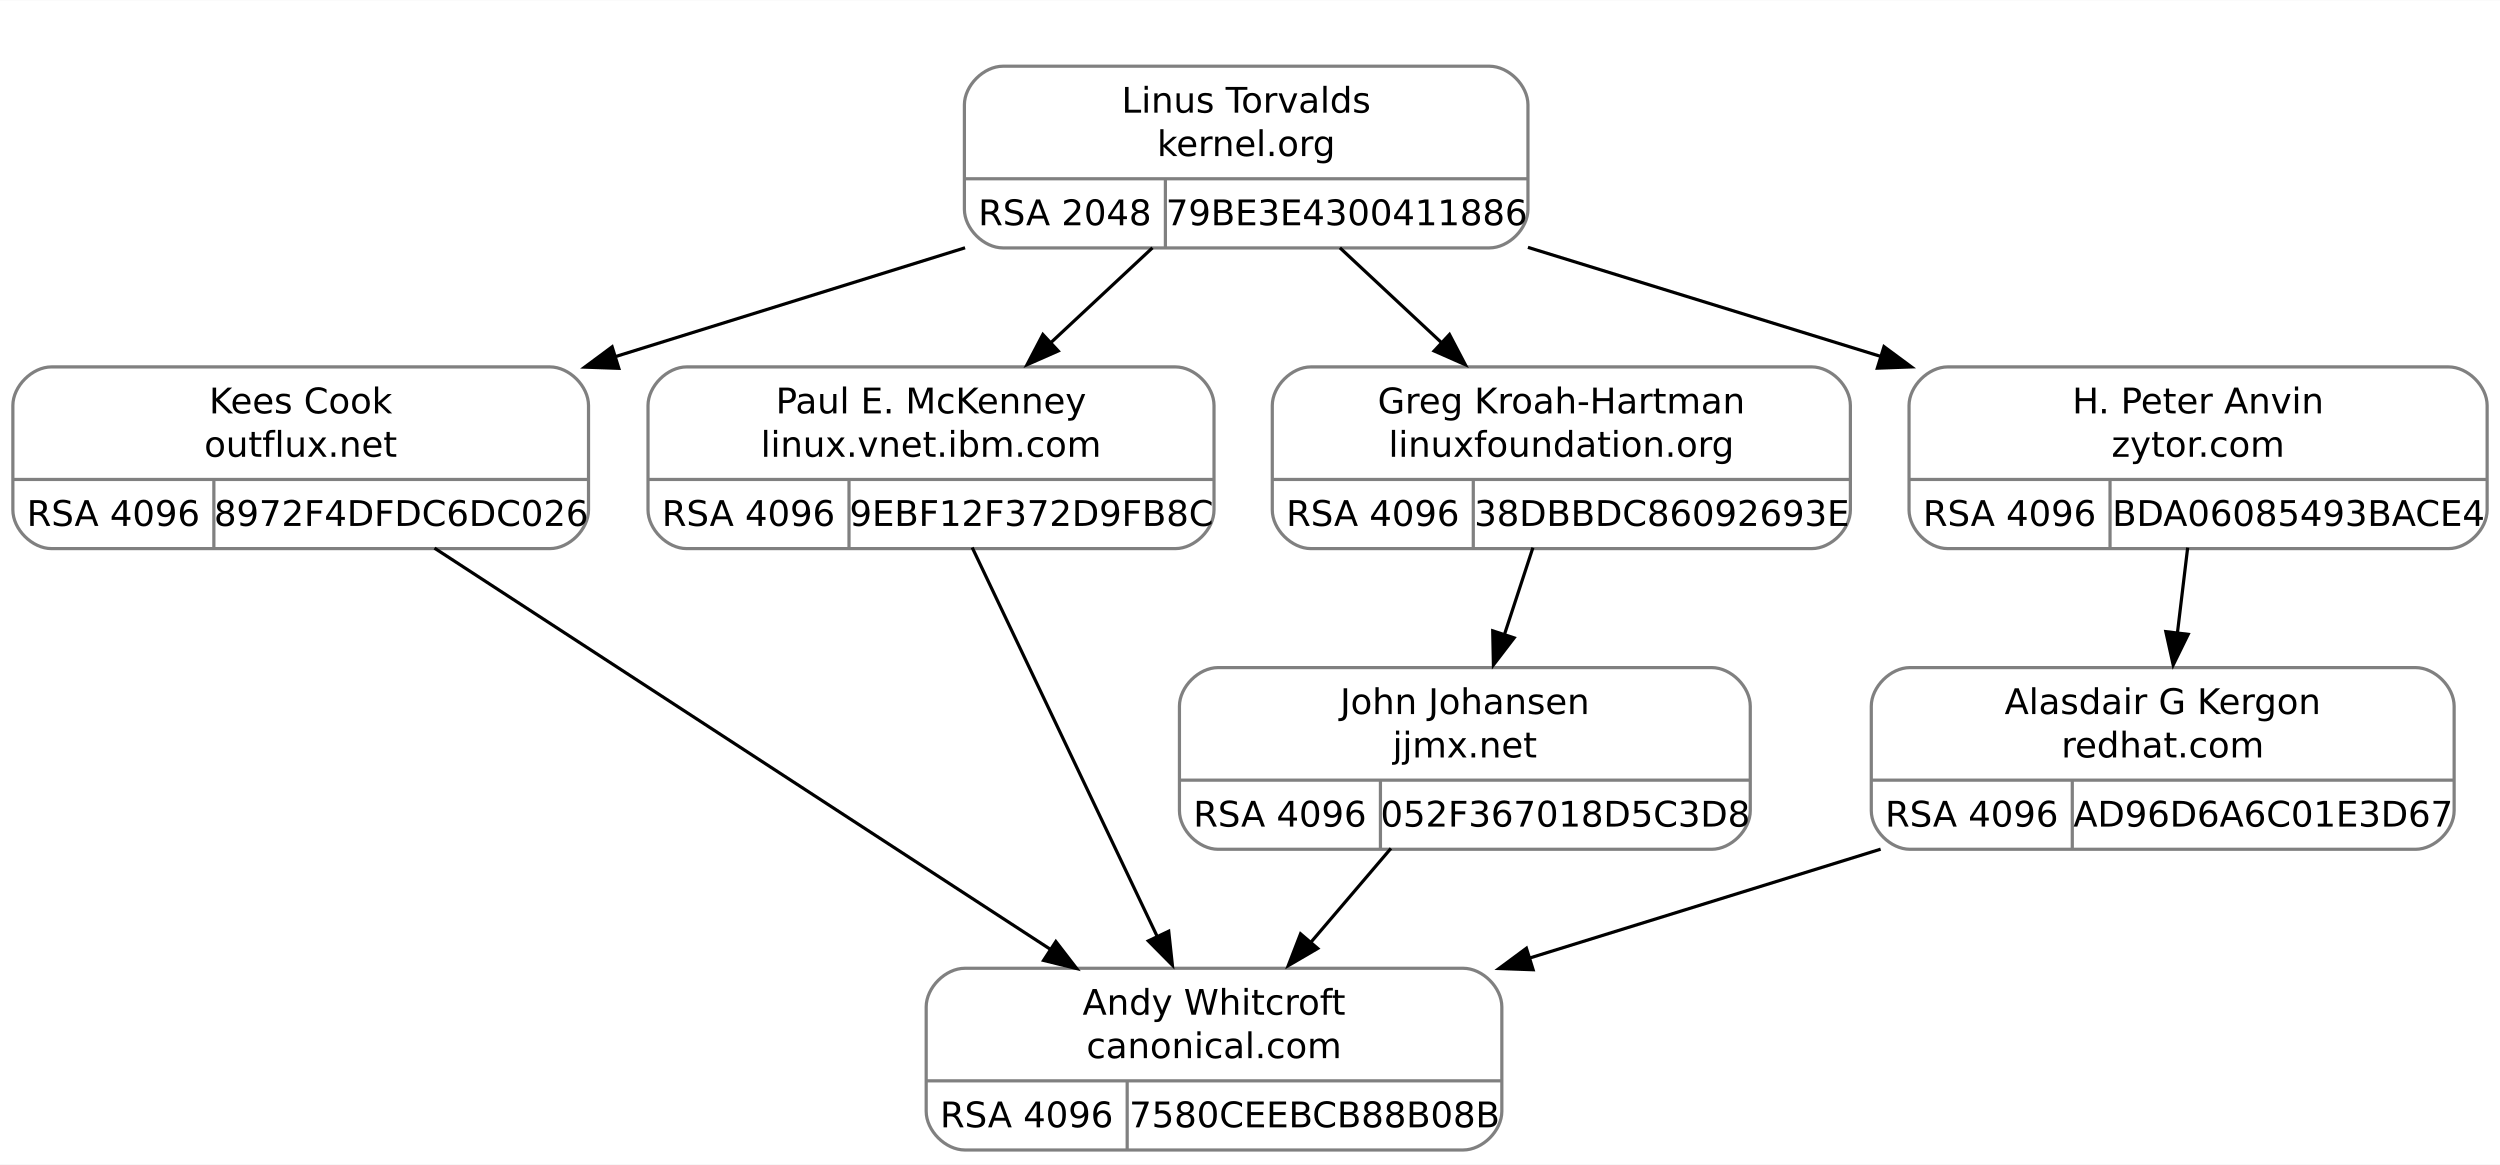
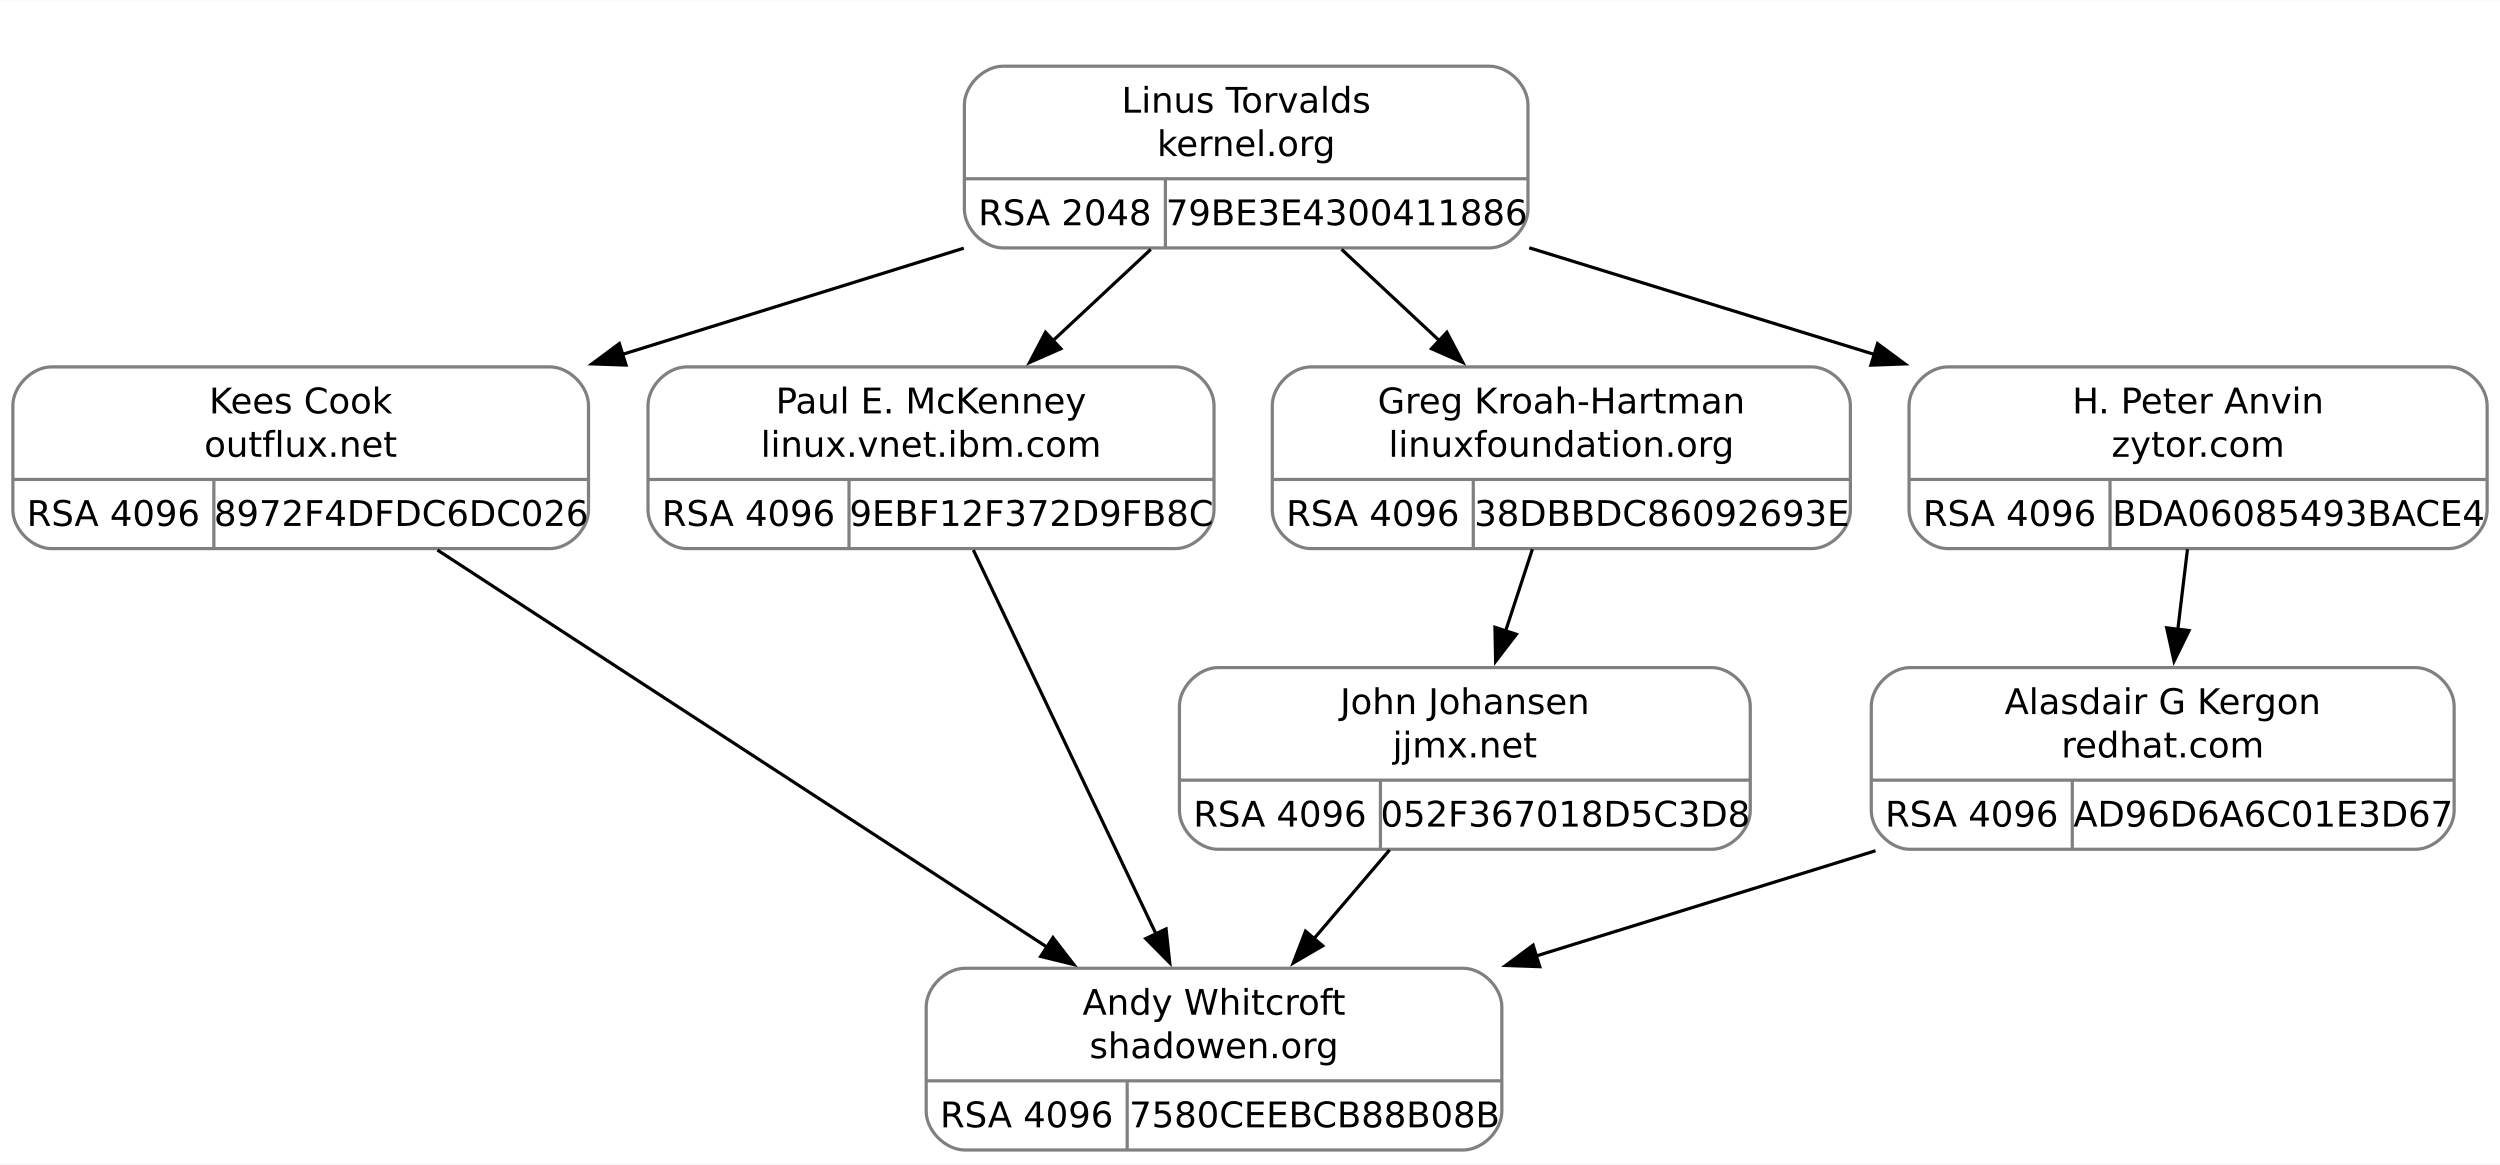
<svg xmlns="http://www.w3.org/2000/svg" width="777pt" height="362pt" viewBox="0.00 0.00 777.38 362.00">
  <g id="graph0" class="graph" transform="scale(1 1) rotate(0) translate(4 358)">
    <polygon fill="white" stroke="none" points="-4,4 -4,-358 773.38,-358 773.38,4 -4,4" />
    <g id="clust1" class="cluster">
      <polygon fill="none" stroke="white" points="287.5,-272.5 287.5,-346 479.5,-346 479.5,-272.5 287.5,-272.5" />
    </g>
    <g id="node1" class="node">
      <path fill="none" stroke="gray" d="M12,-187.5C12,-187.5 167,-187.5 167,-187.5 173,-187.5 179,-193.5 179,-199.5 179,-199.5 179,-232 179,-232 179,-238 173,-244 167,-244 167,-244 12,-244 12,-244 6,-244 0,-238 0,-232 0,-232 0,-199.5 0,-199.5 0,-193.5 6,-187.5 12,-187.5" />
      <text text-anchor="middle" x="89.5" y="-229.55" font-family="droid sans,dejavu sans,helvetica" font-size="11.00">Kees Cook</text>
      <text text-anchor="middle" x="89.5" y="-216.05" font-family="droid sans,dejavu sans,helvetica" font-size="11.00">outflux.net</text>
      <polyline fill="none" stroke="gray" points="0,-209 179,-209" />
      <text text-anchor="middle" x="31.25" y="-194.55" font-family="droid sans,dejavu sans,helvetica" font-size="11.00">RSA 4096</text>
      <polyline fill="none" stroke="gray" points="62.5,-187.5 62.5,-209" />
      <text text-anchor="middle" x="120.75" y="-194.55" font-family="droid sans,dejavu sans,helvetica" font-size="11.00">8972F4DFDC6DC026</text>
    </g>
    <g id="node3" class="node">
      <path fill="none" stroke="gray" d="M296,-0.5C296,-0.5 451,-0.5 451,-0.5 457,-0.5 463,-6.5 463,-12.5 463,-12.5 463,-45 463,-45 463,-51 457,-57 451,-57 451,-57 296,-57 296,-57 290,-57 284,-51 284,-45 284,-45 284,-12.5 284,-12.5 284,-6.5 290,-0.5 296,-0.5" />
      <text text-anchor="middle" x="373.5" y="-42.55" font-family="droid sans,dejavu sans,helvetica" font-size="11.00">Andy Whitcroft</text>
-       <text text-anchor="middle" x="373.5" y="-29.05" font-family="droid sans,dejavu sans,helvetica" font-size="11.00">canonical.com</text>
+       <text text-anchor="middle" x="373.5" y="-29.05" font-family="droid sans,dejavu sans,helvetica" font-size="11.00">shadowen.org</text>
      <polyline fill="none" stroke="gray" points="284,-22 463,-22" />
      <text text-anchor="middle" x="315.25" y="-7.55" font-family="droid sans,dejavu sans,helvetica" font-size="11.00">RSA 4096</text>
      <polyline fill="none" stroke="gray" points="346.5,-0.5 346.5,-22" />
      <text text-anchor="middle" x="404.75" y="-7.55" font-family="droid sans,dejavu sans,helvetica" font-size="11.00">7580CEEBCB88B08B</text>
    </g>
    <g id="edge2" class="edge">
-       <path fill="none" stroke="black" d="M131.1,-187.65C181.93,-154.54 267.9,-98.54 322.62,-62.89" />
-       <polygon fill="black" stroke="black" points="324.32,-65.31 330.79,-56.92 320.5,-59.45 324.32,-65.31" />
+       <path fill="none" stroke="black" d="M132.02,-187.05C182.67,-154.06 267.26,-98.95 321.69,-63.5" />
+       <polygon fill="black" stroke="black" points="323.42,-66.55 329.89,-58.16 319.6,-60.68 323.42,-66.55" />
    </g>
    <g id="node2" class="node">
      <path fill="none" stroke="gray" d="M307.88,-281C307.88,-281 459.12,-281 459.12,-281 465.12,-281 471.12,-287 471.12,-293 471.12,-293 471.12,-325.5 471.12,-325.5 471.12,-331.5 465.12,-337.5 459.12,-337.5 459.12,-337.5 307.88,-337.5 307.88,-337.5 301.88,-337.5 295.88,-331.5 295.88,-325.5 295.88,-325.5 295.88,-293 295.88,-293 295.88,-287 301.88,-281 307.88,-281" />
      <text text-anchor="middle" x="383.5" y="-323.05" font-family="droid sans,dejavu sans,helvetica" font-size="11.00">Linus Torvalds</text>
      <text text-anchor="middle" x="383.5" y="-309.55" font-family="droid sans,dejavu sans,helvetica" font-size="11.00">kernel.org</text>
      <polyline fill="none" stroke="gray" points="295.88,-302.5 471.12,-302.5" />
      <text text-anchor="middle" x="327.12" y="-288.05" font-family="droid sans,dejavu sans,helvetica" font-size="11.00">RSA 2048</text>
      <polyline fill="none" stroke="gray" points="358.38,-281 358.38,-302.5" />
      <text text-anchor="middle" x="414.75" y="-288.05" font-family="droid sans,dejavu sans,helvetica" font-size="11.00">79BE3E4300411886</text>
    </g>
    <g id="edge1" class="edge">
-       <path fill="none" stroke="black" d="M296.09,-281.04C261.81,-270.38 222.33,-258.09 187.12,-247.13" />
-       <polygon fill="black" stroke="black" points="188.42,-243.56 177.83,-243.93 186.34,-250.24 188.42,-243.56" />
+       <path fill="none" stroke="black" d="M295.69,-280.92C262.18,-270.49 223.75,-258.53 189.22,-247.79" />
+       <polygon fill="black" stroke="black" points="190.67,-244.57 180.08,-244.94 188.59,-251.26 190.67,-244.57" />
    </g>
    <g id="node4" class="node">
      <path fill="none" stroke="gray" d="M209.5,-187.5C209.5,-187.5 361.5,-187.5 361.5,-187.5 367.5,-187.5 373.5,-193.5 373.5,-199.5 373.5,-199.5 373.5,-232 373.5,-232 373.5,-238 367.5,-244 361.5,-244 361.5,-244 209.5,-244 209.5,-244 203.5,-244 197.5,-238 197.5,-232 197.5,-232 197.5,-199.5 197.5,-199.5 197.5,-193.5 203.5,-187.5 209.5,-187.5" />
      <text text-anchor="middle" x="285.5" y="-229.55" font-family="droid sans,dejavu sans,helvetica" font-size="11.00">Paul E. McKenney</text>
      <text text-anchor="middle" x="285.5" y="-216.05" font-family="droid sans,dejavu sans,helvetica" font-size="11.00">linux.vnet.ibm.com</text>
      <polyline fill="none" stroke="gray" points="197.5,-209 373.5,-209" />
      <text text-anchor="middle" x="228.75" y="-194.55" font-family="droid sans,dejavu sans,helvetica" font-size="11.00">RSA 4096</text>
      <polyline fill="none" stroke="gray" points="260,-187.5 260,-209" />
      <text text-anchor="middle" x="316.75" y="-194.55" font-family="droid sans,dejavu sans,helvetica" font-size="11.00">9EBF12F372D9FB8C</text>
    </g>
    <g id="edge3" class="edge">
-       <path fill="none" stroke="black" d="M354.36,-281.04C344.29,-271.64 332.87,-260.98 322.27,-251.08" />
-       <polygon fill="black" stroke="black" points="325.05,-248.96 315.36,-244.69 320.28,-254.08 325.05,-248.96" />
+       <path fill="none" stroke="black" d="M353.83,-280.55C344.24,-271.59 333.46,-261.53 323.36,-252.1" />
+       <polygon fill="black" stroke="black" points="325.87,-249.66 316.17,-245.39 321.1,-254.77 325.87,-249.66" />
    </g>
    <g id="node5" class="node">
      <path fill="none" stroke="gray" d="M403.62,-187.5C403.62,-187.5 559.38,-187.5 559.38,-187.5 565.38,-187.5 571.38,-193.5 571.38,-199.5 571.38,-199.5 571.38,-232 571.38,-232 571.38,-238 565.38,-244 559.38,-244 559.38,-244 403.62,-244 403.62,-244 397.62,-244 391.62,-238 391.62,-232 391.62,-232 391.62,-199.5 391.62,-199.5 391.62,-193.5 397.62,-187.5 403.62,-187.5" />
      <text text-anchor="middle" x="481.5" y="-229.55" font-family="droid sans,dejavu sans,helvetica" font-size="11.00">Greg Kroah-Hartman</text>
      <text text-anchor="middle" x="481.5" y="-216.05" font-family="droid sans,dejavu sans,helvetica" font-size="11.00">linuxfoundation.org</text>
      <polyline fill="none" stroke="gray" points="391.62,-209 571.38,-209" />
      <text text-anchor="middle" x="422.88" y="-194.55" font-family="droid sans,dejavu sans,helvetica" font-size="11.00">RSA 4096</text>
      <polyline fill="none" stroke="gray" points="454.12,-187.5 454.12,-209" />
      <text text-anchor="middle" x="512.75" y="-194.55" font-family="droid sans,dejavu sans,helvetica" font-size="11.00">38DBBDC86092693E</text>
    </g>
    <g id="edge5" class="edge">
-       <path fill="none" stroke="black" d="M412.64,-281.04C422.71,-271.64 434.13,-260.98 444.73,-251.08" />
-       <polygon fill="black" stroke="black" points="446.72,-254.08 451.64,-244.69 441.95,-248.96 446.72,-254.08" />
+       <path fill="none" stroke="black" d="M413.17,-280.55C422.76,-271.59 433.54,-261.53 443.64,-252.1" />
+       <polygon fill="black" stroke="black" points="445.9,-254.77 450.83,-245.39 441.13,-249.66 445.9,-254.77" />
    </g>
    <g id="node7" class="node">
      <path fill="none" stroke="gray" d="M601.62,-187.5C601.62,-187.5 757.38,-187.5 757.38,-187.5 763.38,-187.5 769.38,-193.5 769.38,-199.5 769.38,-199.5 769.38,-232 769.38,-232 769.38,-238 763.38,-244 757.38,-244 757.38,-244 601.62,-244 601.62,-244 595.62,-244 589.62,-238 589.62,-232 589.62,-232 589.62,-199.5 589.62,-199.5 589.62,-193.5 595.62,-187.5 601.62,-187.5" />
      <text text-anchor="middle" x="679.5" y="-229.55" font-family="droid sans,dejavu sans,helvetica" font-size="11.00">H. Peter Anvin</text>
      <text text-anchor="middle" x="679.5" y="-216.05" font-family="droid sans,dejavu sans,helvetica" font-size="11.00">zytor.com</text>
      <polyline fill="none" stroke="gray" points="589.62,-209 769.38,-209" />
      <text text-anchor="middle" x="620.88" y="-194.55" font-family="droid sans,dejavu sans,helvetica" font-size="11.00">RSA 4096</text>
      <polyline fill="none" stroke="gray" points="652.12,-187.5 652.12,-209" />
      <text text-anchor="middle" x="710.75" y="-194.55" font-family="droid sans,dejavu sans,helvetica" font-size="11.00">BDA06085493BACE4</text>
    </g>
    <g id="edge8" class="edge">
-       <path fill="none" stroke="black" d="M471.11,-281.17C505.63,-270.5 545.45,-258.19 580.97,-247.21" />
-       <polygon fill="black" stroke="black" points="581.83,-250.3 590.35,-244 579.76,-243.61 581.83,-250.3" />
+       <path fill="none" stroke="black" d="M471.51,-281.04C505.33,-270.59 544.18,-258.58 579.09,-247.79" />
+       <polygon fill="black" stroke="black" points="579.82,-251.23 588.34,-244.93 577.75,-244.54 579.82,-251.23" />
    </g>
    <g id="edge4" class="edge">
-       <path fill="none" stroke="black" d="M298.3,-187.85C313.5,-155.88 338.95,-102.37 355.98,-66.58" />
-       <polygon fill="black" stroke="black" points="359.41,-68.52 360.55,-57.98 353.09,-65.51 359.41,-68.52" />
+       <path fill="none" stroke="black" d="M298.67,-187.05C313.82,-155.22 338.75,-102.8 355.63,-67.31" />
+       <polygon fill="black" stroke="black" points="358.59,-69.23 359.73,-58.7 352.27,-66.23 358.59,-69.23" />
    </g>
    <g id="node6" class="node">
      <path fill="none" stroke="gray" d="M374.75,-94C374.75,-94 528.25,-94 528.25,-94 534.25,-94 540.25,-100 540.25,-106 540.25,-106 540.25,-138.5 540.25,-138.5 540.25,-144.5 534.25,-150.5 528.25,-150.5 528.25,-150.5 374.75,-150.5 374.75,-150.5 368.75,-150.5 362.75,-144.5 362.75,-138.5 362.75,-138.5 362.75,-106 362.75,-106 362.75,-100 368.75,-94 374.75,-94" />
      <text text-anchor="middle" x="451.5" y="-136.05" font-family="droid sans,dejavu sans,helvetica" font-size="11.00">John Johansen</text>
      <text text-anchor="middle" x="451.5" y="-122.55" font-family="droid sans,dejavu sans,helvetica" font-size="11.00">jjmx.net</text>
      <polyline fill="none" stroke="gray" points="362.75,-115.5 540.25,-115.5" />
      <text text-anchor="middle" x="394" y="-101.05" font-family="droid sans,dejavu sans,helvetica" font-size="11.00">RSA 4096</text>
      <polyline fill="none" stroke="gray" points="425.25,-94 425.25,-115.5" />
      <text text-anchor="middle" x="482.75" y="-101.05" font-family="droid sans,dejavu sans,helvetica" font-size="11.00">052F367018D5C3D8</text>
    </g>
    <g id="edge6" class="edge">
-       <path fill="none" stroke="black" d="M472.66,-187.79C469.88,-179.3 466.75,-169.77 463.78,-160.69" />
-       <polygon fill="black" stroke="black" points="466.82,-159.74 460.38,-151.33 460.17,-161.92 466.82,-159.74" />
+       <path fill="none" stroke="black" d="M472.5,-187.3C469.88,-179.32 466.98,-170.45 464.18,-161.92" />
+       <polygon fill="black" stroke="black" points="467.51,-160.85 461.07,-152.44 460.86,-163.03 467.51,-160.85" />
    </g>
    <g id="edge7" class="edge">
-       <path fill="none" stroke="black" d="M428.52,-94.29C420.73,-85.16 411.92,-74.82 403.66,-65.13" />
-       <polygon fill="black" stroke="black" points="405.74,-63.17 396.59,-57.83 400.41,-67.71 405.74,-63.17" />
+       <path fill="none" stroke="black" d="M428.1,-93.8C420.68,-85.1 412.37,-75.35 404.51,-66.13" />
+       <polygon fill="black" stroke="black" points="407.29,-63.99 398.14,-58.65 401.96,-68.53 407.29,-63.99" />
    </g>
    <g id="node8" class="node">
      <path fill="none" stroke="gray" d="M589.88,-94C589.88,-94 747.12,-94 747.12,-94 753.12,-94 759.12,-100 759.12,-106 759.12,-106 759.12,-138.5 759.12,-138.5 759.12,-144.5 753.12,-150.5 747.12,-150.5 747.12,-150.5 589.88,-150.5 589.88,-150.5 583.88,-150.5 577.88,-144.5 577.88,-138.5 577.88,-138.5 577.88,-106 577.88,-106 577.88,-100 583.88,-94 589.88,-94" />
      <text text-anchor="middle" x="668.5" y="-136.05" font-family="droid sans,dejavu sans,helvetica" font-size="11.00">Alasdair G Kergon</text>
      <text text-anchor="middle" x="668.5" y="-122.55" font-family="droid sans,dejavu sans,helvetica" font-size="11.00">redhat.com</text>
      <polyline fill="none" stroke="gray" points="577.88,-115.5 759.12,-115.5" />
      <text text-anchor="middle" x="609.12" y="-101.05" font-family="droid sans,dejavu sans,helvetica" font-size="11.00">RSA 4096</text>
      <polyline fill="none" stroke="gray" points="640.38,-94 640.38,-115.5" />
      <text text-anchor="middle" x="699.75" y="-101.05" font-family="droid sans,dejavu sans,helvetica" font-size="11.00">AD96D6A6C01E3D67</text>
    </g>
    <g id="edge9" class="edge">
-       <path fill="none" stroke="black" d="M676.26,-187.79C675.25,-179.4 674.12,-169.98 673.04,-160.99" />
-       <polygon fill="black" stroke="black" points="676.42,-160.84 671.76,-151.33 669.47,-161.68 676.42,-160.84" />
+       <path fill="none" stroke="black" d="M676.2,-187.3C675.25,-179.41 674.2,-170.65 673.18,-162.21" />
+       <polygon fill="black" stroke="black" points="676.69,-162.01 672.02,-152.5 669.74,-162.85 676.69,-162.01" />
    </g>
    <g id="edge10" class="edge">
-       <path fill="none" stroke="black" d="M580.79,-94.04C546.39,-83.38 506.78,-71.09 471.45,-60.13" />
-       <polygon fill="black" stroke="black" points="472.72,-56.55 462.13,-56.93 470.64,-63.23 472.72,-56.55" />
+       <path fill="none" stroke="black" d="M579.19,-93.55C545.91,-83.23 507.92,-71.44 473.72,-60.84" />
+       <polygon fill="black" stroke="black" points="474.79,-57.5 464.21,-57.88 472.72,-64.19 474.79,-57.5" />
    </g>
  </g>
</svg>
